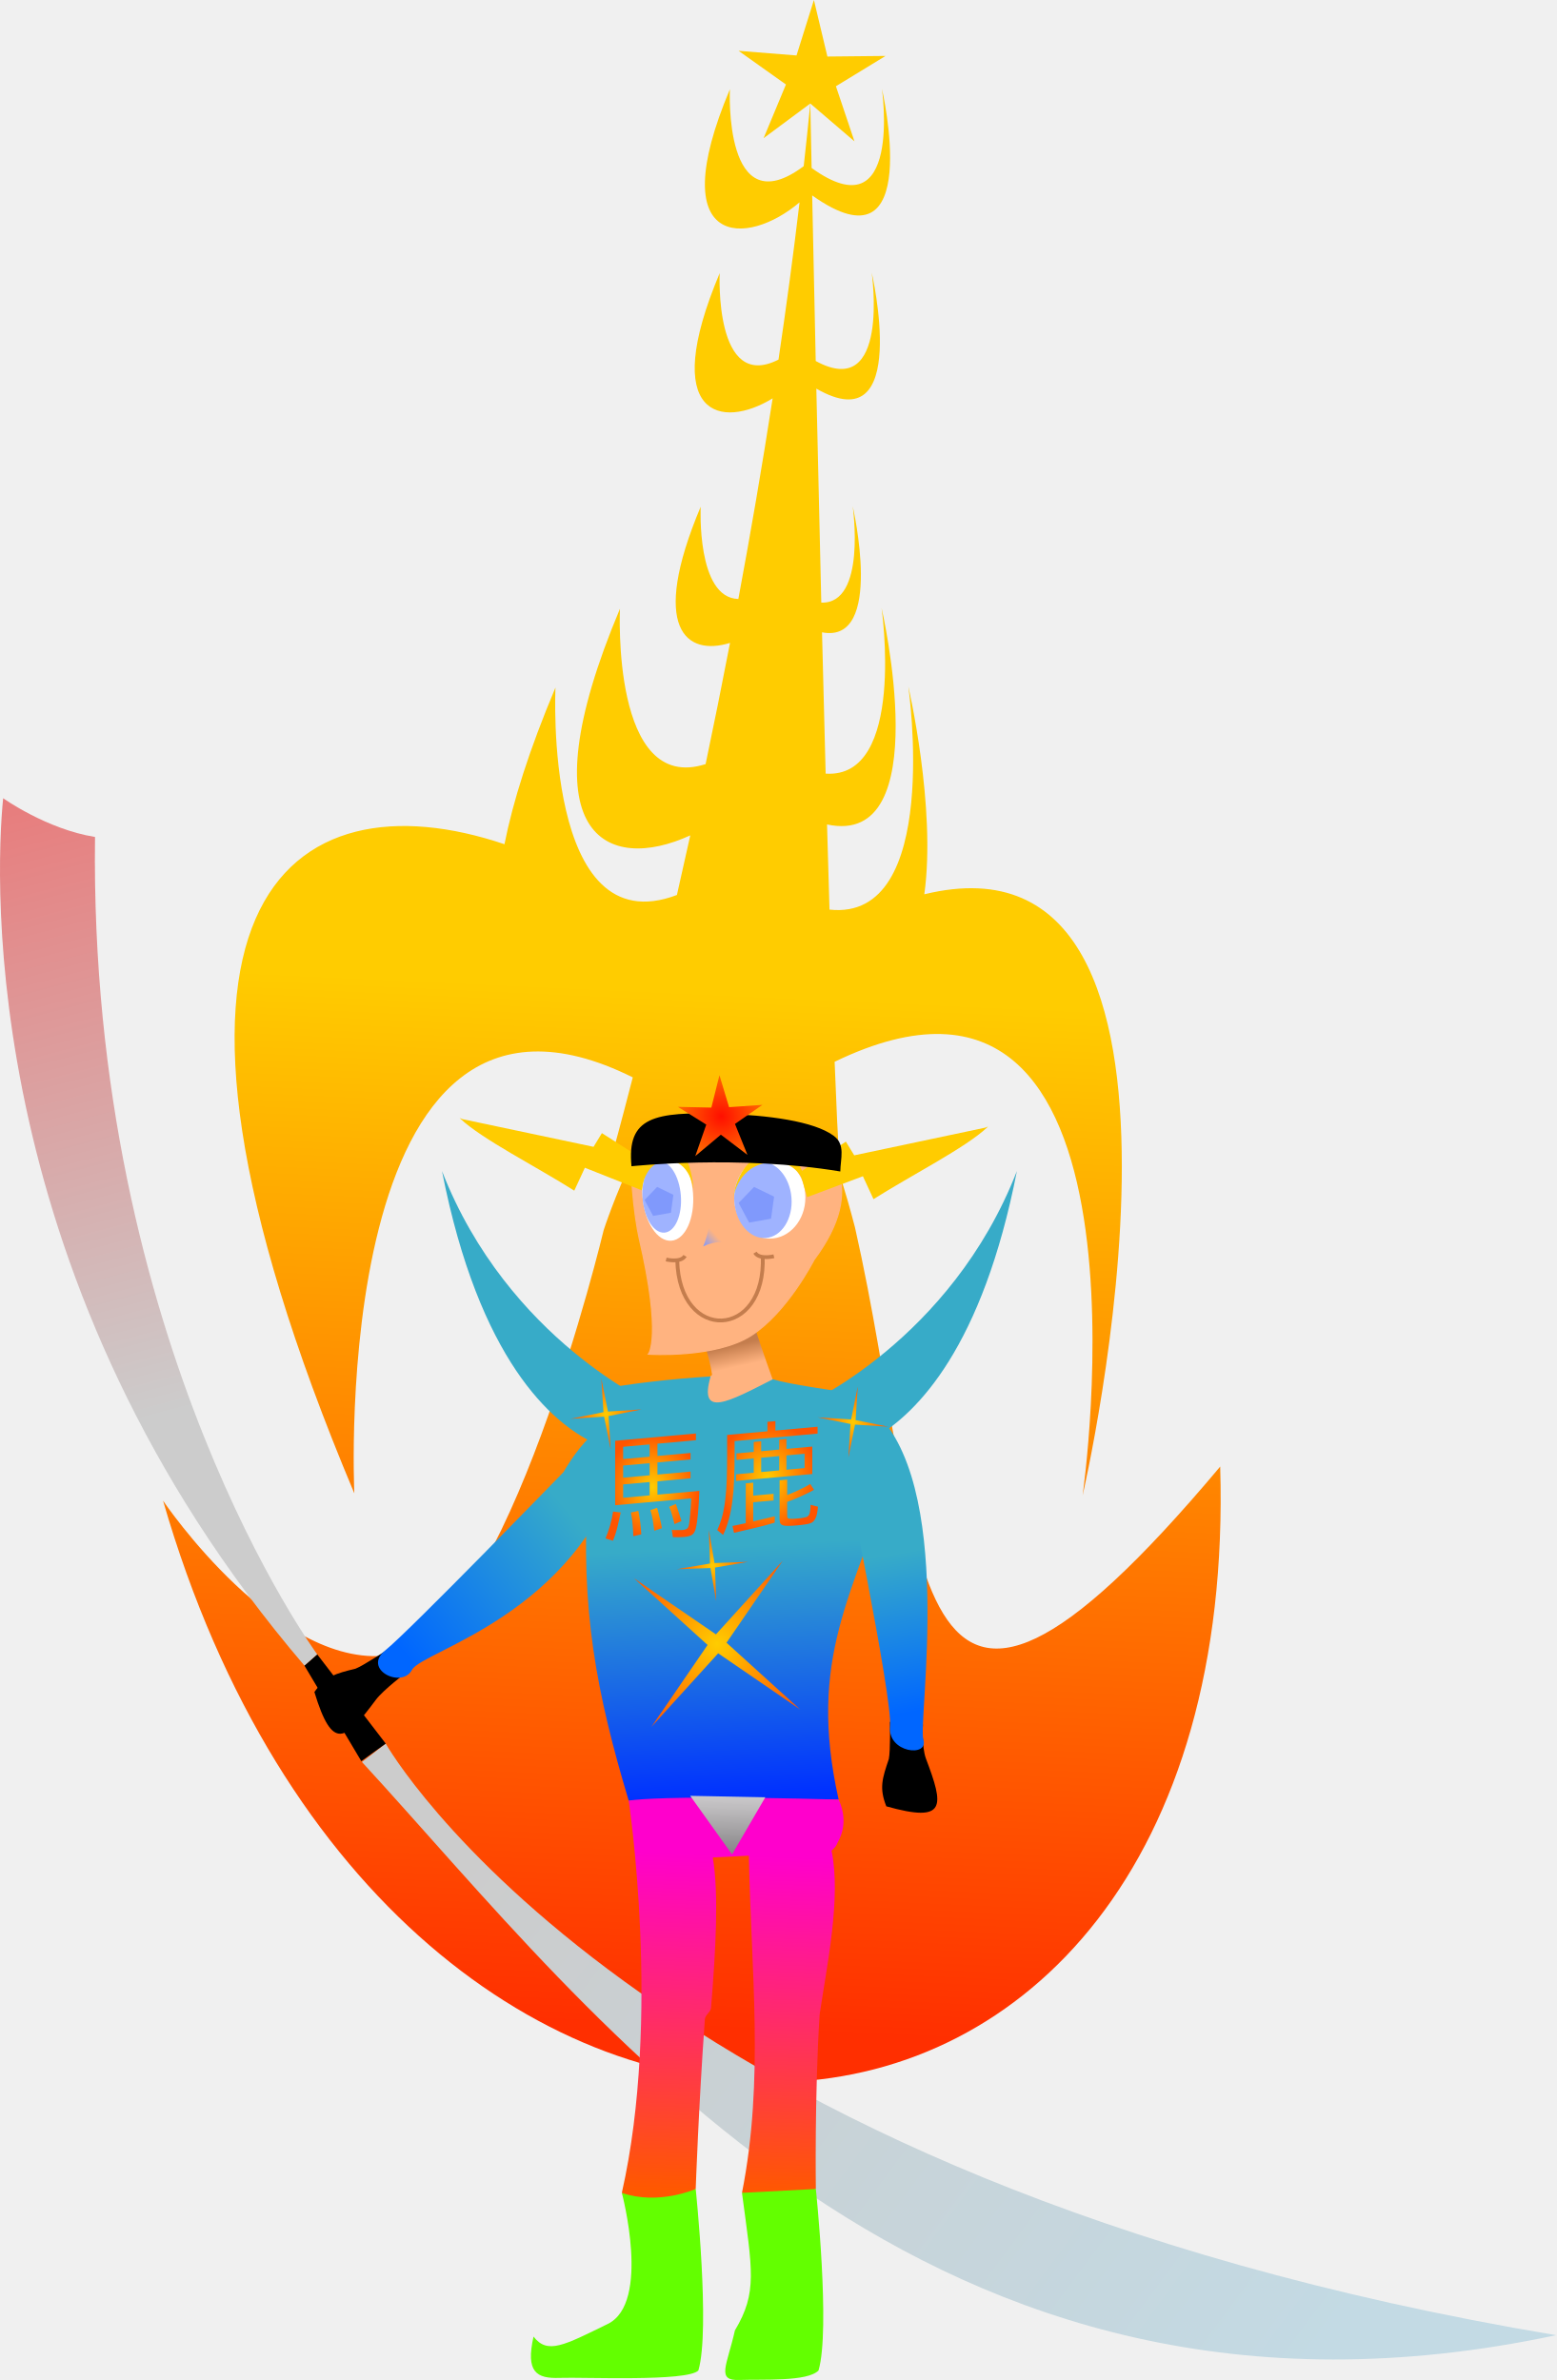
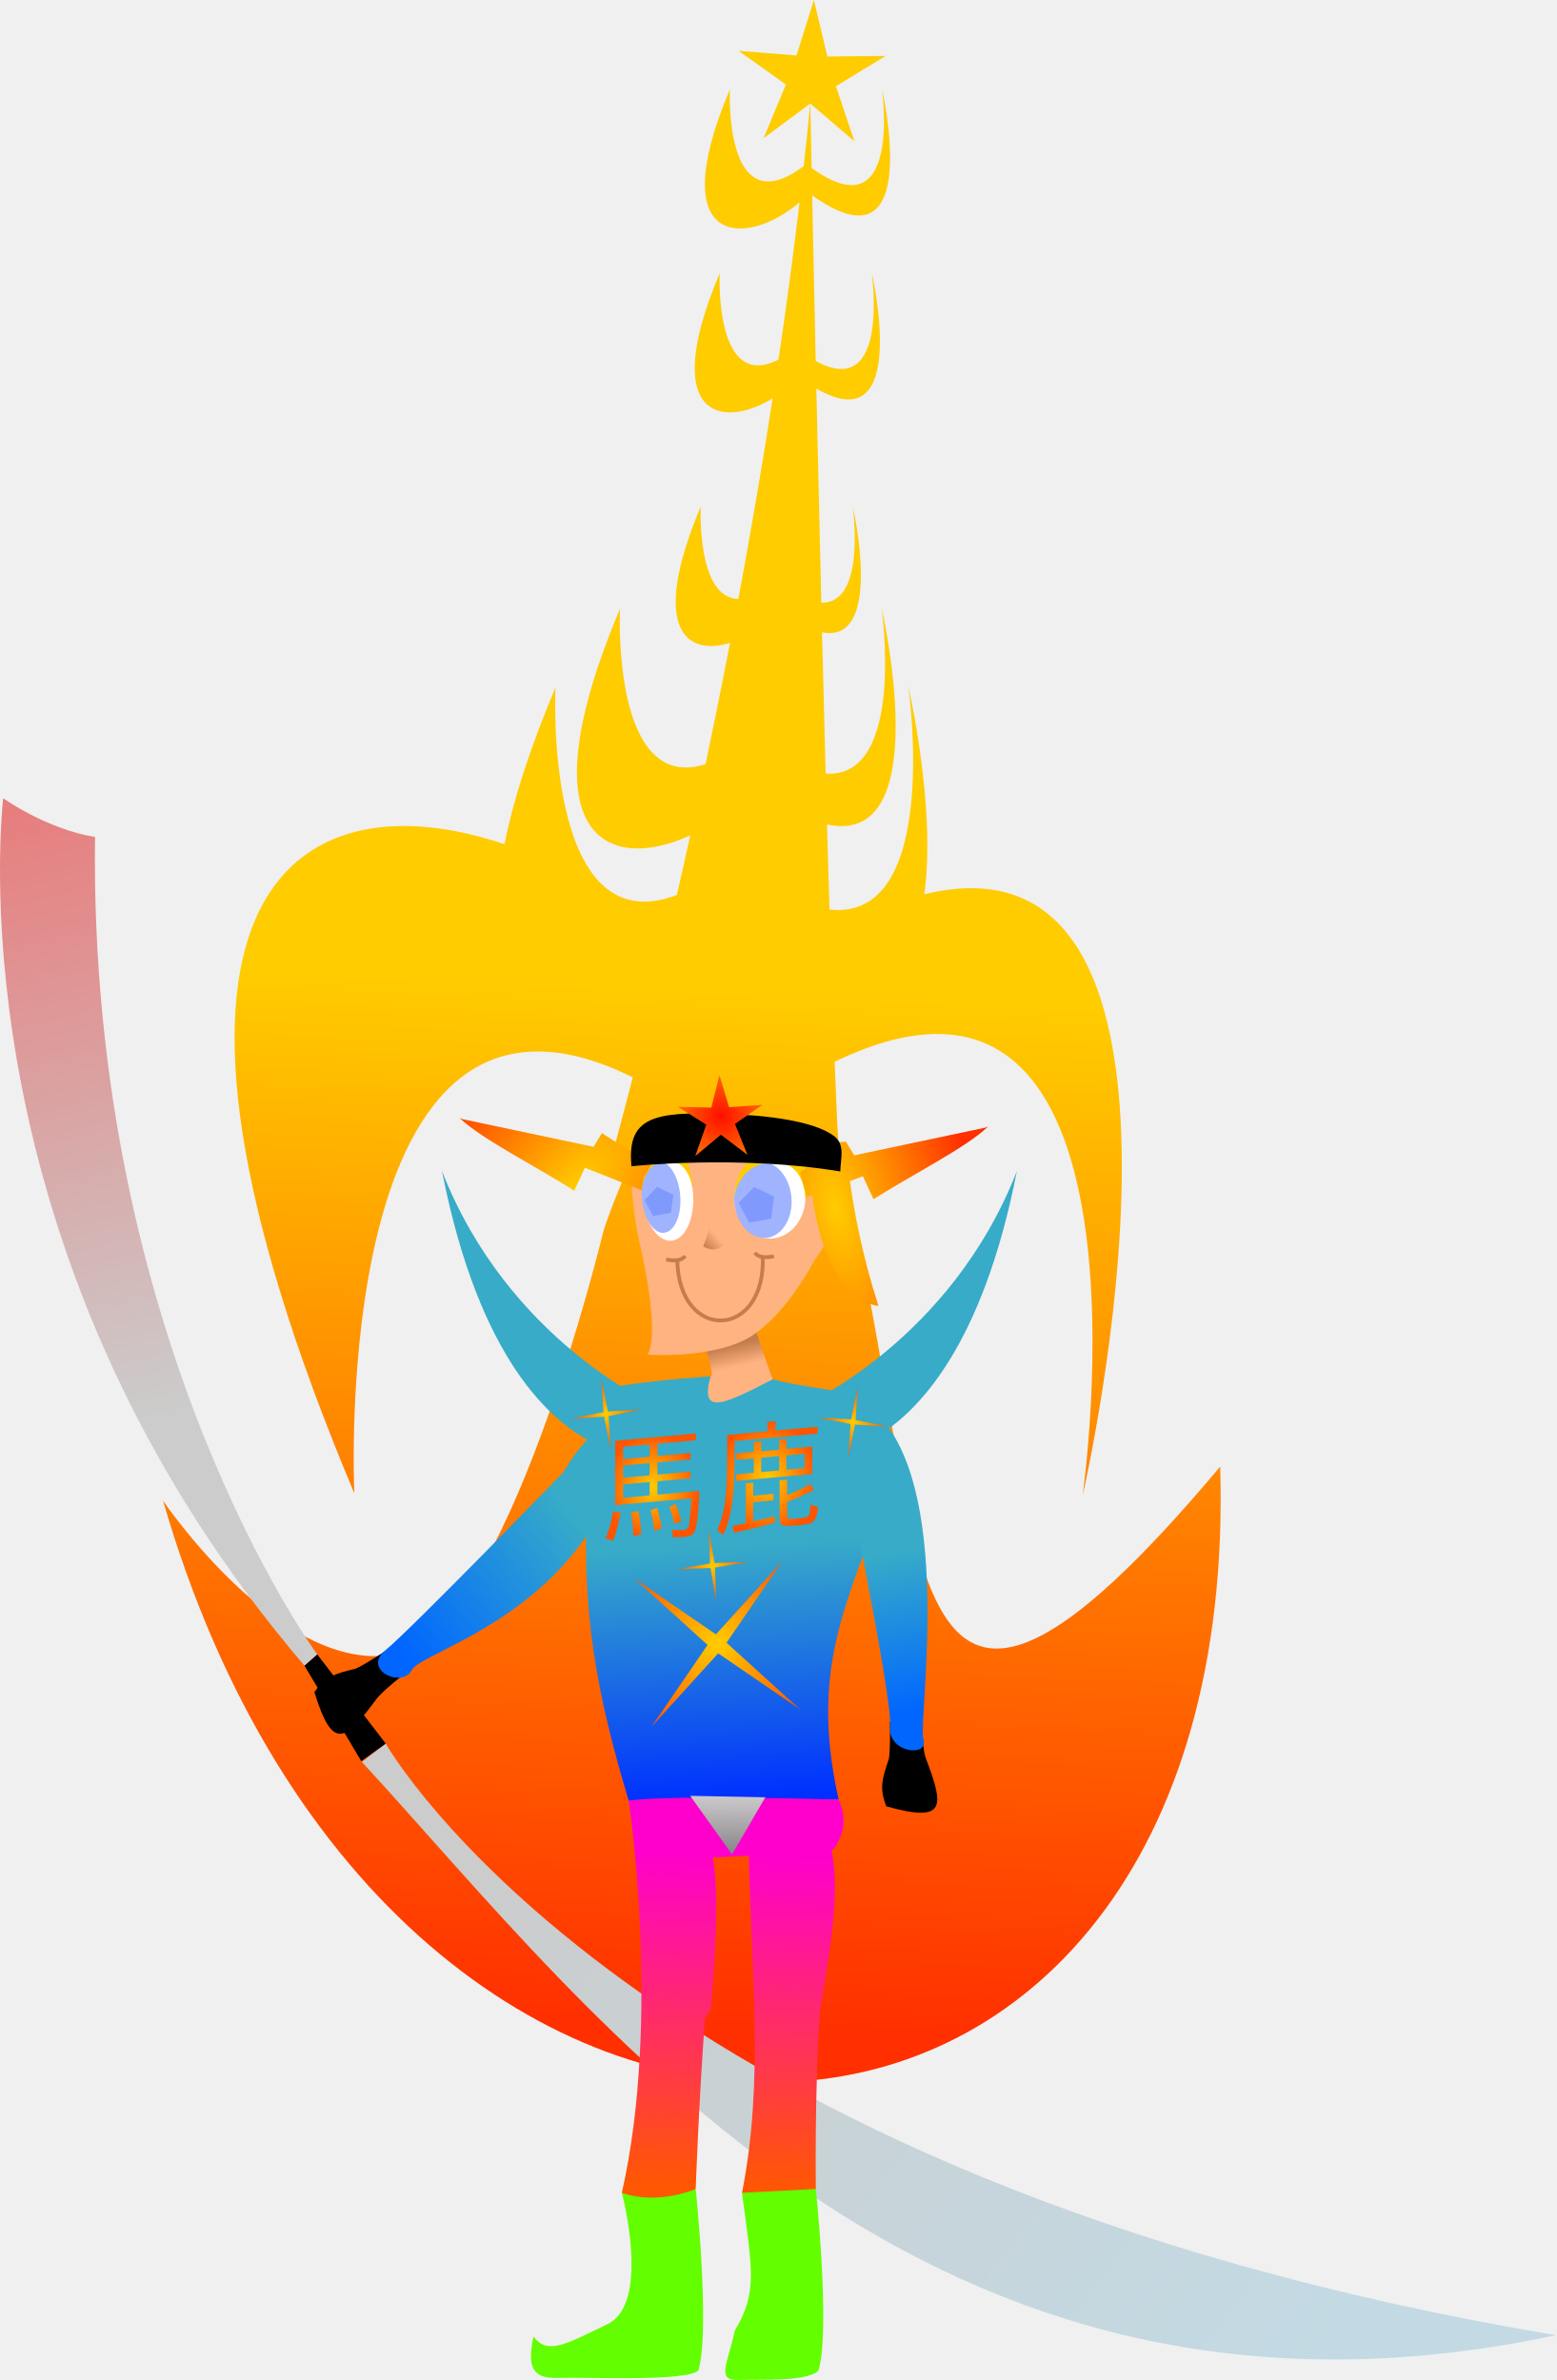
<svg xmlns="http://www.w3.org/2000/svg" xmlns:xlink="http://www.w3.org/1999/xlink" width="1584.684" height="2424.439" viewBox="0 0 419.281 641.466" version="1.1" id="svg8">
  <defs id="defs2">
    <linearGradient id="linearGradient4547">
      <stop style="stop-color:#ffcc00;stop-opacity:1;" offset="0" id="stop4543" />
      <stop style="stop-color:#ff2f00;stop-opacity:1" offset="1" id="stop4545" />
    </linearGradient>
    <linearGradient id="linearGradient4470">
      <stop style="stop-color:#cccccc;stop-opacity:1;" offset="0" id="stop4466" />
      <stop style="stop-color:#e87c7c;stop-opacity:1" offset="1" id="stop4468" />
    </linearGradient>
    <linearGradient id="linearGradient4462">
      <stop style="stop-color:#cccccc;stop-opacity:1" offset="0" id="stop4458" />
      <stop style="stop-color:#c3dae4;stop-opacity:1" offset="1" id="stop4460" />
    </linearGradient>
    <linearGradient id="linearGradient4454">
      <stop style="stop-color:#ff0f00;stop-opacity:1" offset="0" id="stop4450" />
      <stop style="stop-color:#ff6300;stop-opacity:1" offset="1" id="stop4452" />
    </linearGradient>
    <linearGradient id="linearGradient4438">
      <stop style="stop-color:#37abc8;stop-opacity:1;" offset="0" id="stop4434" />
      <stop style="stop-color:#0030ff;stop-opacity:1" offset="1" id="stop4436" />
    </linearGradient>
    <linearGradient id="linearGradient4429">
      <stop style="stop-color:#0066ff;stop-opacity:1;" offset="0" id="stop4425" />
      <stop style="stop-color:#37abc8;stop-opacity:1" offset="1" id="stop4427" />
    </linearGradient>
    <linearGradient id="linearGradient4405">
      <stop style="stop-color:#ffcc00;stop-opacity:1;" offset="0" id="stop4401" />
      <stop style="stop-color:#ff5400;stop-opacity:1" offset="1" id="stop4403" />
    </linearGradient>
    <linearGradient id="linearGradient4397">
      <stop style="stop-color:#0066ff;stop-opacity:1;" offset="0" id="stop4393" />
      <stop style="stop-color:#37abc8;stop-opacity:1" offset="1" id="stop4395" />
    </linearGradient>
    <linearGradient id="linearGradient4385">
      <stop style="stop-color:#c47d4d;stop-opacity:1;" offset="0" id="stop4381" />
      <stop style="stop-color:#ffb380;stop-opacity:1" offset="1" id="stop4383" />
    </linearGradient>
    <linearGradient id="linearGradient4376">
-       <stop style="stop-color:#8099fc;stop-opacity:1" offset="0" id="stop4372" />
+       <stop style="stop-color:#c47d4d;stop-opacity:1" offset="0" id="stop4372" />
      <stop style="stop-color:#ffb380;stop-opacity:1" offset="1" id="stop4374" />
    </linearGradient>
    <linearGradient id="linearGradient4345">
      <stop style="stop-color:#ff00cc;stop-opacity:1;" offset="0" id="stop4341" />
      <stop style="stop-color:#ff5800;stop-opacity:1" offset="1" id="stop4343" />
    </linearGradient>
    <linearGradient id="linearGradient4328">
      <stop style="stop-color:#cccccc;stop-opacity:1;" offset="0" id="stop4324" />
      <stop style="stop-color:#858585;stop-opacity:1" offset="1" id="stop4326" />
    </linearGradient>
    <linearGradient xlink:href="#linearGradient4328" id="linearGradient4330" x1="447.355" y1="288.887" x2="447.15" y2="304.719" gradientUnits="userSpaceOnUse" />
    <linearGradient xlink:href="#linearGradient4345" id="linearGradient4347" x1="1690.017" y1="1151.693" x2="1677.414" y2="1494.853" gradientUnits="userSpaceOnUse" />
    <linearGradient xlink:href="#linearGradient4376" id="linearGradient4378" x1="439.384" y1="140.844" x2="442.796" y2="137.754" gradientUnits="userSpaceOnUse" />
    <linearGradient xlink:href="#linearGradient4385" id="linearGradient4387" x1="1687.839" y1="633.587" x2="1692.755" y2="655.361" gradientUnits="userSpaceOnUse" />
    <linearGradient xlink:href="#linearGradient4397" id="linearGradient4399" x1="359.217" y1="250.965" x2="404.305" y2="213.717" gradientUnits="userSpaceOnUse" />
    <radialGradient xlink:href="#linearGradient4405" id="radialGradient4407" cx="438.644" cy="101.576" fx="438.644" fy="101.576" r="20.881" gradientUnits="userSpaceOnUse" />
    <radialGradient xlink:href="#linearGradient4405" id="radialGradient4415" cx="425.7" cy="205.712" fx="425.7" fy="205.712" r="12.648" gradientTransform="matrix(1,0,0,1.142816,0,-29.37892)" gradientUnits="userSpaceOnUse" />
    <radialGradient xlink:href="#linearGradient4405" id="radialGradient4423" cx="456.723" cy="203.263" fx="456.723" fy="203.263" r="13.572" gradientTransform="matrix(1,0,0,1.129834,0,-26.39048)" gradientUnits="userSpaceOnUse" />
    <linearGradient xlink:href="#linearGradient4429" id="linearGradient4431" x1="494.856" y1="266.521" x2="487.755" y2="224.185" gradientUnits="userSpaceOnUse" />
    <linearGradient xlink:href="#linearGradient4438" id="linearGradient4440" x1="1674.369" y1="838.305" x2="1688.794" y2="1094.677" gradientUnits="userSpaceOnUse" />
    <radialGradient xlink:href="#linearGradient4454" id="radialGradient4456" cx="444.047" cy="97.279" fx="444.047" fy="97.279" r="11.351" gradientTransform="matrix(0.6582434,-0.6620662,0.6901169,0.6861321,84.6225,324.5214)" gradientUnits="userSpaceOnUse" />
    <linearGradient xlink:href="#linearGradient4462" id="linearGradient4464" x1="376.338" y1="302.518" x2="590.815" y2="461.963" gradientUnits="userSpaceOnUse" />
    <linearGradient xlink:href="#linearGradient4470" id="linearGradient4472" x1="294.491" y1="186.243" x2="250.761" y2="20.046" gradientUnits="userSpaceOnUse" />
    <radialGradient xlink:href="#linearGradient4405" id="radialGradient4476" gradientUnits="userSpaceOnUse" cx="438.644" cy="101.576" fx="438.644" fy="101.576" r="20.881" />
    <radialGradient xlink:href="#linearGradient4405" id="radialGradient4480" gradientUnits="userSpaceOnUse" cx="438.644" cy="101.576" fx="438.644" fy="101.576" r="20.881" />
    <linearGradient xlink:href="#linearGradient4547" id="linearGradient4549" x1="1720.204" y1="275.464" x2="1671.526" y2="1329.415" gradientUnits="userSpaceOnUse" />
    <radialGradient xlink:href="#linearGradient4405" id="radialGradient4553" gradientUnits="userSpaceOnUse" cx="438.644" cy="101.576" fx="438.644" fy="101.576" r="20.881" />
+     <radialGradient xlink:href="#linearGradient4547" id="radialGradient915" cx="478.668" cy="128.629" fx="478.668" fy="128.629" r="16.633" gradientTransform="matrix(2.700383,4.317981,-1.909806,1.194356,-571.5399,-2093.034)" gradientUnits="userSpaceOnUse" />
+     <radialGradient xlink:href="#linearGradient4547" id="radialGradient915-3" cx="478.668" cy="128.629" fx="478.668" fy="128.629" r="16.633" gradientTransform="matrix(3.873432,18.85478,-8.339303,1.713185,69.52543,-8014.534)" gradientUnits="userSpaceOnUse" />
+     <radialGradient xlink:href="#linearGradient4547" id="radialGradient954" cx="398.997" cy="142.065" fx="398.997" fy="142.065" r="25.826" gradientTransform="matrix(2.208841,-2.691698,1.309289,1.074419,-662.683,1058.406)" gradientUnits="userSpaceOnUse" />
  </defs>
  <g id="layer1" transform="translate(-249.9089,183.8466)" style="display:inline">
    <path style="fill:url(#linearGradient4549);fill-opacity:1;stroke:none;stroke-width:1px;stroke-linecap:butt;stroke-linejoin:miter;stroke-opacity:1" d="m 1773.391,-737.373 -17.719,56.498 -59.022,-4.736 48.258,34.311 -22.744,54.67 47.545,-35.293 44.965,38.523 -18.873,-56.123 50.533,-30.861 -59.209,0.607 z m -3.682,105.449 c -2.088,21.306 -4.339,42.579 -6.705,63.803 -81.872,61.364 -75.166,-78.359 -75.166,-78.359 -68.728,163.332 17.721,160.601 70.938,115.205 -6.425,54.067 -13.66,107.635 -21.447,160.221 -65.727,33.564 -59.881,-88.104 -59.881,-88.104 -61.757,146.764 1.781,159.447 53.916,127.576 -10.927,70.634 -22.773,139.166 -34.918,204.369 -42.828,-0.917 -38.357,-93.955 -38.357,-93.955 -52.388,124.499 -14.611,152.508 29.881,138.688 -8.279,42.96 -16.627,84.238 -24.865,123.467 -96.309,31 -87.215,-158.258 -87.215,-158.258 -98.006,232.909 -12.639,269.579 71.6,230.859 -4.628,21.038 -9.177,41.319 -13.611,60.734 -136.319,51.769 -123.666,-211.359 -123.666,-211.359 -26.772,63.623 -43.391,116.379 -51.941,159.645 -217.293,-73.354 -407.695,55.751 -152.9,661.268 0,0 -27.826,-578.802 283.547,-423.766 -12.885,50.156 -20.902,78.688 -20.902,78.688 l 21.922,1.621 c -19.207,39.773 -30.658,75.365 -30.658,75.365 0,0 -98.423,412.101 -213.896,432.32 -115.473,20.219 -234.809,-156.781 -234.809,-156.781 235.899,816.209 1100.209,774.51 1076.572,-34.736 -331.026,394.518 -297.406,85.798 -371.935,-243.625 -4.031,-15.371 -9.48,-35.694 -16.721,-57.127 l 1.772,0.131 c 0,0 -1.88,-10.7 -5.783,-111.727 340.009,-164.573 252.519,441.867 252.519,441.867 0,0 160.29,-690.86 -161.184,-612.492 12.326,-88.443 -16.279,-211.73 -16.279,-211.73 0,0 34.61,239.912 -80.264,227.33 -0.794,-26.242 -1.631,-55.09 -2.516,-86.744 112.301,24.174 55.527,-220.541 55.527,-220.541 0,0 25.143,174.27 -56.941,168.764 -1.157,-43.054 -2.393,-91.268 -3.691,-143.945 63.899,12.355 31.246,-128.379 31.246,-128.379 0,0 14.383,99.704 -31.994,98.125 -1.585,-65.329 -3.259,-137.131 -5.049,-217.994 96.74,55.737 56.402,-118.121 56.402,-118.121 0,0 18.973,131.592 -57.025,89.984 -1.158,-52.813 -2.357,-108.9 -3.6,-168.664 115.213,81.922 71.016,-108.643 71.016,-108.643 0,0 21.3,147.702 -71.59,80.686 -0.446,-21.628 -0.889,-43.113 -1.346,-65.664 z" transform="matrix(0.2645833,0,0,0.2645833,0,11.24998)" id="path4315" />
    <path style="fill:url(#linearGradient4387);fill-opacity:1;stroke:none;stroke-width:3.419px;stroke-linecap:butt;stroke-linejoin:miter;stroke-opacity:1" d="m 1705.77,600.906 c -12.439,-0.528 -48.094,18.527 -48.094,18.527 0,0 9.23,24.005 12.025,43.561 -0.717,1.49 -2.451,1.005 -2.828,3.773 -20.562,48.034 60.814,21.91 63.584,3.559 2.082,0.616 2.344,1.35 2.344,1.35 0,0 -1.135,-3.173 -1.857,-5.188 0.045,-0.503 0.042,-0.533 -0.014,-0.035 -4.388,-12.242 -19.161,-53.742 -21.012,-62.994 -0.337,-1.687 -1.845,-2.455 -4.149,-2.553 z" transform="matrix(0.2645833,0,0,0.2645833,0,11.24998)" id="path4612" />
    <path style="fill:#ffb380;fill-opacity:1;stroke:#ffb380;stroke-width:0.324px;stroke-linecap:butt;stroke-linejoin:miter;stroke-opacity:1" d="m 469.236,155.701 c 0,0 -7.186,14.143 -16.894,20.383 -9.708,6.241 -27.715,5.041 -27.715,5.041 0,0 3.731,-4.509 -2.51,-31.32 -1.195,-5.136 -3.21,-21.397 -1.211,-24.992 8.436,-15.17 42.215,-5.591 46.513,-2.975 5.316,3.236 16.84,13.754 1.817,33.862 z" id="path4538" />
    <ellipse style="fill:#ffffff;fill-opacity:1;stroke:none;stroke-width:4.494;stroke-linecap:round;stroke-linejoin:round;stroke-miterlimit:4;stroke-dasharray:none;stroke-opacity:1;paint-order:stroke fill markers" id="ellipse4497" cx="457.331" cy="138.92" rx="9.583" ry="11.064" />
    <ellipse transform="rotate(-4.488559)" ry="10.29" rx="7.717" cy="174.776" cx="443.151" id="path4493" style="fill:#9fb3ff;fill-opacity:1;stroke:none;stroke-width:3.889;stroke-linecap:round;stroke-linejoin:round;stroke-miterlimit:4;stroke-dasharray:none;stroke-opacity:1;paint-order:stroke fill markers" />
-     <path id="path4505" d="m 447.504,138.82 c 0,0 1.357,-9.032 10.469,-9.415 9.112,-0.383 9.404,9.406 9.404,9.406 0,0 0.221,-12.927 -9.246,-12.129 -9.467,0.799 -10.627,12.137 -10.627,12.137 z" style="fill:#ffcc00;fill-opacity:1;stroke:none;stroke-width:1.237px;stroke-linecap:butt;stroke-linejoin:miter;stroke-opacity:1" />
+     <path id="path4505" d="m 447.717,138.82 c 0,0 1.144,-9.032 10.256,-9.415 9.112,-0.383 8.932,9.926 8.932,9.926 0,0 10.71,-11.888 -8.773,-12.648 -10.412,0.586 -10.414,12.137 -10.414,12.137 z" style="fill:#ffcc00;fill-opacity:1;stroke:none;stroke-width:1.237px;stroke-linecap:butt;stroke-linejoin:miter;stroke-opacity:1" />
    <ellipse transform="rotate(-4.488559)" style="fill:#ffffff;fill-opacity:1;stroke:none;stroke-width:4.91;stroke-linecap:round;stroke-linejoin:round;stroke-miterlimit:4;stroke-dasharray:none;stroke-opacity:1;paint-order:stroke fill markers" id="ellipse4499" cx="417.7" cy="171.435" rx="6.821" ry="12.373" />
-     <ellipse transform="rotate(-4.488559)" ry="9.639" rx="5.171" cy="171.852" cx="416.028" id="path4491" style="fill:#9fb3ff;fill-opacity:1;stroke:none;stroke-width:3.773;stroke-linecap:round;stroke-linejoin:round;stroke-miterlimit:4;stroke-dasharray:none;stroke-opacity:1;paint-order:stroke fill markers" />
-     <path style="fill:#ffcc00;fill-opacity:1;stroke:none;stroke-width:1.026px;stroke-linecap:butt;stroke-linejoin:miter;stroke-opacity:1" d="m 422.814,136.969 c 0,0 0.56,-7.81 6.829,-7.97 6.268,-0.16 7.148,7.883 7.148,7.883 0,0 -0.566,-12.325 -7.068,-11.759 -6.503,0.566 -6.908,11.845 -6.908,11.845 z" id="path4509" />
-     <path id="path4511" d="m 373.752,117.489 c 0.059,0.058 0.126,0.117 0.188,0.175 l -0.006,-0.001 0.008,0.003 c 5.869,5.546 20.512,12.941 30.7,19.397 l 2.856,-6.175 15.316,6.081 0.563,-3.414 2.027,-3.505 -13.318,-8.493 -2.252,3.693 -35.325,-7.466 z" style="fill:#ffcc00;fill-opacity:1;stroke:none;stroke-width:1.026px;stroke-linecap:butt;stroke-linejoin:miter;stroke-opacity:1" />
-     <path style="fill:#ffcc00;fill-opacity:1;stroke:none;stroke-width:1.026px;stroke-linecap:butt;stroke-linejoin:miter;stroke-opacity:1" d="m 516.153,119.78 c -0.06,0.058 -0.126,0.117 -0.188,0.175 l 0.006,-0.001 -0.007,0.004 c -5.869,5.546 -20.512,12.941 -30.7,19.397 l -2.856,-6.175 -15.031,5.632 -0.847,-2.965 -1.065,-3.772 12.355,-8.226 2.252,3.693 35.325,-7.466 z" id="path4350" />
+     <ellipse transform="rotate(-4.488559)" ry="9.639" rx="5.171" cy="171.886" cx="415.859" id="path4491" style="fill:#9fb3ff;fill-opacity:1;stroke:none;stroke-width:3.773;stroke-linecap:round;stroke-linejoin:round;stroke-miterlimit:4;stroke-dasharray:none;stroke-opacity:1;paint-order:stroke fill markers" />
+     <path style="fill:#ffcc00;fill-opacity:1;stroke:none;stroke-width:1.026px;stroke-linecap:butt;stroke-linejoin:miter;stroke-opacity:1" d="m 422.814,136.969 c 0,0 0.56,-7.81 6.829,-7.97 6.268,-0.16 6.912,7.978 6.912,7.978 0,0 -0.329,-12.419 -6.832,-11.853 -6.503,0.566 -6.908,11.845 -6.908,11.845 z" id="path4509" />
+     <path id="path4511" d="m 373.752,117.489 c 0.059,0.058 0.126,0.117 0.188,0.175 l -0.006,-0.001 0.008,0.003 c 5.869,5.546 20.512,12.941 30.7,19.397 l 2.856,-6.175 15.316,6.081 0.563,-3.414 2.027,-3.505 -13.318,-8.493 -2.252,3.693 -35.325,-7.466 z" style="fill:url(#radialGradient954);fill-opacity:1;stroke:none;stroke-width:1.026px;stroke-linecap:butt;stroke-linejoin:miter;stroke-opacity:1" />
+     <path style="display:inline;fill:url(#radialGradient915-3);fill-opacity:1;stroke:none;stroke-width:1px;stroke-linecap:butt;stroke-linejoin:miter;stroke-opacity:1" d="M 1006.277 1147.566 L 1003.42 1148.686 L 869.906 1176.904 L 861.396 1162.947 L 823.264 1165.914 C 823.264 1165.914 823.222 1174.544 824.096 1187.779 L 814.699 1194.035 L 818.725 1208.293 L 821.928 1219.498 L 827.133 1217.549 C 833.476 1263.166 850.237 1323.505 894.615 1330.43 C 878.102 1279.236 869.731 1233.787 865.518 1203.166 L 878.738 1198.213 L 889.531 1221.551 C 928.04 1197.148 983.382 1169.198 1005.564 1148.238 L 1005.59 1148.223 L 1005.568 1148.227 C 1005.801 1148.007 1006.052 1147.784 1006.277 1147.566 z " transform="matrix(0.2645833,0,0,0.2645833,249.9089,-183.8466)" id="path907" />
    <path style="display:inline;fill:#000000;fill-opacity:1;stroke:none;stroke-width:0.265px;stroke-linecap:butt;stroke-linejoin:miter;stroke-opacity:1" d="m 420.056,130.487 c 0,0 28.992,-3.13 56.263,1.404 0.049,-3.481 1.433,-7.206 -1.725,-9.575 -5.38,-4.035 -18.004,-5.606 -29.829,-5.982 -18.768,-0.597 -25.994,0.901 -24.708,14.154 z" id="path4345" />
  </g>
  <g id="layer3" style="display:inline" transform="translate(-249.9089,195.0966)">
    <path id="path4346" d="m 347.422,279.792 6.412,-4.952 c 0,0 66.371,117.794 315.356,159.45 C 499.037,470.514 410.032,347.786 347.422,279.792 Z" style="fill:url(#linearGradient4464);fill-opacity:1;stroke:none;stroke-width:0.265px;stroke-linecap:butt;stroke-linejoin:miter;stroke-opacity:1" />
    <path id="path4335" d="m 331.931,253.818 15.326,25.751 6.577,-4.73 -18.459,-24.053 z" style="display:inline;fill:#000000;stroke:none;stroke-width:0.323px;stroke-linecap:butt;stroke-linejoin:miter;stroke-opacity:1" />
    <path style="fill:url(#linearGradient4472);fill-opacity:1;stroke:none;stroke-width:0.265px;stroke-linecap:butt;stroke-linejoin:miter;stroke-opacity:1" d="m 331.931,253.818 3.445,-3.031 c 0,0 -61.6,-83.587 -59.866,-220.303 -13.04,-2.085 -24.748,-10.437 -24.748,-10.437 -2.233,22.033 -6.457,131.234 81.169,233.772 z" id="path4343" />
    <path style="fill:#63ff00;fill-opacity:1;stroke:none;stroke-width:0.265px;stroke-linecap:butt;stroke-linejoin:miter;stroke-opacity:1" d="m 437.361,394.886 -19.904,1.041 c 0,0 7.908,29.63 -3.799,35.341 -11.707,5.711 -16.234,8.307 -19.996,3.403 -2.148,9.56 0.756,11.367 7.071,11.13 6.315,-0.238 34.331,1.076 37.346,-1.996 3.251,-11.003 -0.718,-48.918 -0.718,-48.918 z" id="path4348" />
    <path style="fill:#000000;fill-opacity:1;stroke:none;stroke-width:0.253px;stroke-linecap:butt;stroke-linejoin:miter;stroke-opacity:1" d="m 354.328,249.506 c 0,0 -6.535,4.352 -8.606,5.139 -5.372,1.324 -8.023,2.006 -11.104,6.3 4.932,16.202 8.378,13.082 16.591,2.055 2.08,-2.727 8.163,-7.304 8.163,-7.304 z" id="path4565" />
    <path id="path4642" d="m 401.732,201.678 c 0,0 -41.574,42.881 -47.981,48.004 -6.407,5.123 4.442,10.487 7.157,5.293 2.715,-5.195 44.39,-14.731 56.899,-56.82 -2.688,-20.224 -16.076,3.523 -16.076,3.523 z" style="fill:url(#linearGradient4399);fill-opacity:1;stroke:none;stroke-width:1.029px;stroke-linecap:butt;stroke-linejoin:miter;stroke-opacity:1" />
    <path id="path4327" d="m 489.701,268.984 c 0,0 0.146,7.85 -0.306,10.019 -1.778,5.239 -2.632,7.84 -0.674,12.749 16.307,4.573 15.534,-0.011 10.669,-12.87 -1.177,-3.221 -0.818,-9.156 -0.818,-9.156 z" style="fill:#000000;fill-opacity:1;stroke:none;stroke-width:0.253px;stroke-linecap:butt;stroke-linejoin:miter;stroke-opacity:1" />
    <path style="fill:url(#linearGradient4440);fill-opacity:1;stroke:none;stroke-width:3.419px;stroke-linecap:butt;stroke-linejoin:miter;stroke-opacity:1" d="m 1394.654,455.559 c 37.838,193.317 111.967,256.429 154.736,277.004 -1.433,0.289 -2.811,0.883 -4.135,1.846 -1.525,14.754 -1.071,30.236 -1.965,43.979 -8.037,123.512 8.881,209.501 41.488,318.551 l 213.785,-1.129 c -32.234,-144.774 14.991,-208.431 56.275,-337.289 1.514,-6.727 -9.042,-19.496 -19.463,-31.283 43.56,-25.336 109.695,-92.693 144.728,-271.678 -67.165,172.534 -216.818,238.588 -216.818,238.588 l 14.303,23.398 c -25.145,25.546 -59.496,67.692 -105.174,75.393 -49.401,8.329 -82.808,-36.093 -105.947,-53.656 9.63,2.935 15.455,3.205 15.455,3.205 l 29.549,-48.34 c 0,0 -149.653,-66.054 -216.818,-238.588 z" id="path4617" transform="scale(0.2645833)" />
    <path id="path4623" d="m 409.288,194.649 c 0.521,14.597 21.902,20.98 33.023,23.513 11.122,2.532 28.435,-20.959 40.327,-37.202 -9.246,-1.503 -19.837,-2.885 -24.49,-4.312 -11.958,6.093 -20.075,10.613 -16.768,-0.766 -10.175,0.639 -21.045,1.844 -30.354,3.534 z" style="fill:#37abc8;fill-opacity:1;stroke:none;stroke-width:0.905px;stroke-linecap:butt;stroke-linejoin:miter;stroke-opacity:1" />
    <path style="fill:url(#linearGradient4431);fill-opacity:1;stroke:none;stroke-width:0.905px;stroke-linecap:butt;stroke-linejoin:miter;stroke-opacity:1" d="m 476.815,196.599 c 0,0 13.691,66.394 12.912,73.566 -0.778,7.172 10.522,8.492 8.967,3.578 -1.555,-4.914 9.11,-69.709 -14.108,-89.353 -14.278,-10.864 -7.771,12.209 -7.771,12.209 z" id="path4640" />
    <path style="fill:none;stroke:#c47d4d;stroke-width:1.021;stroke-linecap:butt;stroke-linejoin:miter;stroke-miterlimit:4;stroke-dasharray:none;stroke-opacity:1" d="m 432.387,144.527 c 0.457,22.331 23.977,21.44 23.033,-1.114" id="path4519" />
    <path style="fill:none;stroke:#c47d4d;stroke-width:1.021;stroke-linecap:butt;stroke-linejoin:miter;stroke-miterlimit:4;stroke-dasharray:none;stroke-opacity:1" d="m 458.422,143.492 c 0,0 -3.935,0.984 -5.087,-0.966" id="path4521" />
    <path id="path4322" d="m 429.397,144.364 c 0,0 3.935,0.984 5.087,-0.966" style="fill:none;stroke:#c47d4d;stroke-width:1.021;stroke-linecap:butt;stroke-linejoin:miter;stroke-miterlimit:4;stroke-dasharray:none;stroke-opacity:1" />
    <path d="m 427.054,194.014 v 3.302 l 8.916,-0.809 10e-6,1.75 -8.916,0.809 v 3.269 l 8.916,-0.809 v 1.816 l -8.916,0.809 v 3.599 l 11.294,-1.024 q -0.132,3.38 -0.363,5.977 -0.231,2.597 -0.594,4.116 -0.297,1.216 -0.958,1.705 -0.661,0.488 -2.213,0.63 -0.594,0.054 -1.486,0.069 -0.892,0.015 -1.519,-0.027 l -0.297,-1.954 q 0.693,0.069 1.585,0.054 0.892,0.018 1.486,-0.036 0.561,-0.051 0.925,-0.282 0.396,-0.201 0.561,-0.876 0.132,-0.507 0.231,-1.309 0.099,-0.802 0.165,-1.765 0.099,-1 0.165,-2.095 0.066,-1.096 0.132,-2.191 l -20.507,1.86 -1e-5,-17.37 21.762,-1.974 v 1.816 z m -9.246,14.576 7.133,-0.647 v -3.599 l -7.133,0.647 z m 10e-6,-10.435 7.133,-0.647 v -3.302 l -7.133,0.647 z m 0,5.019 7.133,-0.647 2e-5,-3.269 -7.133,0.647 z m -0.66,9.372 q -0.363,1.816 -0.859,3.809 -0.462,1.99 -1.222,3.809 l -2.014,-0.61 q 0.627,-1.477 1.189,-3.344 0.561,-1.9 0.859,-3.909 z m 3.401,6.395 q -0.033,-1.582 -0.198,-3.185 -0.132,-1.606 -0.462,-3.194 l 2.014,-0.447 q 0.33,1.489 0.528,3.188 0.198,1.699 0.264,3.146 z m 5.647,-1.47 q -0.165,-1.372 -0.396,-2.804 -0.231,-1.432 -0.66,-2.747 l 1.816,-0.627 q 0.198,0.642 0.396,1.417 0.198,0.742 0.363,1.486 0.198,0.742 0.33,1.423 0.132,0.681 0.198,1.171 z m 5.449,-1.782 q -0.264,-1.132 -0.627,-2.354 -0.33,-1.225 -0.793,-2.306 l 1.783,-0.789 q 0.396,1.12 0.826,2.402 0.429,1.282 0.693,2.216 z" style="font-style:normal;font-variant:normal;font-weight:normal;font-stretch:normal;font-size:medium;line-height:1.25;font-family:Caladea;-inkscape-font-specification:Caladea;letter-spacing:0px;word-spacing:0px;fill:url(#radialGradient4415);fill-opacity:1;stroke:none;stroke-width:0.826;stroke-opacity:1" id="path4340" />
    <path d="m 448.237,204.047 10e-6,-1.783 4.755,-0.431 v -3.864 l -4.656,0.422 v -1.75 l 4.656,-0.422 v -2.675 l 2.014,-0.183 v 2.675 l 4.854,-0.44 10e-6,-2.675 1.948,-0.177 -1e-5,2.675 6.968,-0.632 v 7.397 z m -0.396,-10.729 v 3.864 q -1e-5,3.467 -0.132,6.517 -0.099,3.047 -0.462,5.722 -0.33,2.639 -0.958,4.941 -0.594,2.266 -1.552,4.236 l -1.585,-1.309 q 0.859,-1.828 1.387,-3.857 0.528,-2.029 0.793,-4.431 0.297,-2.438 0.396,-5.353 0.099,-2.948 0.099,-6.547 l -1e-5,-5.449 10.864,-0.985 -10e-6,-2.543 2.146,-0.195 v 2.543 l 11.36,-1.03 10e-6,1.849 z m 22.455,17.678 q -0.066,0.898 -0.231,1.771 -0.165,0.874 -0.462,1.429 -0.231,0.45 -0.528,0.741 -0.264,0.321 -0.793,0.501 -0.495,0.21 -1.354,0.321 -0.826,0.141 -2.179,0.264 -1.618,0.147 -2.576,0.135 -0.925,0.018 -1.42,-0.201 -0.495,-0.186 -0.661,-0.634 -0.132,-0.45 -0.132,-1.177 l -10e-6,-10.27 2.047,-0.186 v 4.161 q 0.661,-0.258 1.453,-0.594 0.826,-0.372 1.651,-0.744 0.859,-0.408 1.651,-0.81 0.792,-0.435 1.453,-0.825 l 1.024,1.558 q -1.288,0.744 -3.269,1.65 -1.981,0.906 -3.963,1.614 v 3.732 q 0,0.462 0.198,0.642 0.198,0.213 1.189,0.189 0.363,8e-5 0.693,-0.03 0.363,-0.033 0.727,-0.066 0.363,-0.033 0.66,-0.06 0.33,-0.03 0.66,-0.093 1.057,-0.162 1.354,-0.387 0.33,-0.228 0.495,-0.606 0.165,-0.378 0.231,-1.111 0.099,-0.735 0.099,-1.429 z m -11.657,4.293 q -2.609,0.798 -5.449,1.452 -2.84,0.654 -5.515,1.293 l -0.396,-1.846 q 0.826,-0.174 1.717,-0.354 0.892,-0.18 1.849,-0.399 l -2e-5,-10.732 2.014,-0.183 -10e-6,3.5 5.482,-0.497 v 1.783 l -5.482,0.497 -10e-6,5.152 q 1.486,-0.333 2.972,-0.699 1.486,-0.333 2.84,-0.687 z m 3.17,-18.12 v 3.864 l 4.887,-0.443 v -3.864 z m -6.803,4.481 4.854,-0.44 v -3.864 l -4.854,0.44 z" style="font-style:normal;font-variant:normal;font-weight:normal;font-stretch:normal;font-size:medium;line-height:1.25;font-family:Caladea;-inkscape-font-specification:Caladea;letter-spacing:0px;word-spacing:0px;fill:url(#radialGradient4423);fill-opacity:1;stroke:none;stroke-width:0.826;stroke-opacity:1" id="path4342" />
-     <path style="fill:url(#linearGradient4378);fill-opacity:1;stroke:none;stroke-width:0.736;stroke-linecap:butt;stroke-linejoin:miter;stroke-miterlimit:4;stroke-dasharray:none;stroke-opacity:1" d="m 441.7,131.888 c 0,0 -1.021,6.069 -2.316,8.956 3.876,-1.861 5.777,-0.864 5.777,-0.864" id="path4489" />
+     <path style="fill:url(#linearGradient4378);fill-opacity:1;stroke:none;stroke-width:0.736;stroke-linecap:butt;stroke-linejoin:miter;stroke-miterlimit:4;stroke-dasharray:none;stroke-opacity:1" d="m 441.7,131.888 c 0,0 -1.021,6.069 -2.316,8.956 3.923,2.25 5.777,-0.864 5.777,-0.864" id="path4489" />
    <path style="fill:#5577f7;fill-opacity:0.425;stroke:none;stroke-width:0.527;stroke-linecap:round;stroke-linejoin:bevel;paint-order:markers fill stroke" id="path4310" d="m 432.292,136.29 -1.313,3.763 -3.984,-0.086 -1.149,-3.816 3.274,-2.272 z" transform="matrix(1.199113,-0.2405203,0.2405203,1.199113,-119.7975,67.4847)" />
    <path transform="matrix(1.47544,-0.2959466,0.2959466,1.47544,-219.674,54.2748)" d="m 432.292,136.29 -1.313,3.763 -3.984,-0.086 -1.149,-3.816 3.274,-2.272 z" id="path4314" style="fill:#5577f7;fill-opacity:0.425;stroke:none;stroke-width:0.527;stroke-linecap:round;stroke-linejoin:bevel;paint-order:markers fill stroke" />
    <path style="fill:url(#radialGradient4407);fill-opacity:1;stroke:none;stroke-width:1.265;stroke-linejoin:bevel;stroke-opacity:1;paint-order:markers fill stroke" id="path4362" d="m 439.972,102.904 -1.329,19.552 -1.329,-19.552 -19.552,-1.329 19.552,-1.329 1.329,-19.552 1.329,19.552 19.552,1.329 z" transform="matrix(0.8483341,-1.073591,1.073591,0.8483341,-38.05389,632.7111)" />
    <path style="fill:url(#radialGradient4456);fill-opacity:1;stroke:none;stroke-width:1.045;stroke-linejoin:bevel;stroke-opacity:1;paint-order:markers fill stroke" id="path4364" d="m 450.108,108.325 -6.615,-6.099 -7.415,5.096 3.757,-8.176 -7.138,-5.478 8.936,1.046 3.004,-8.481 1.766,8.822 8.994,0.236 -7.845,4.406 z" transform="rotate(-5.448965,533.1425,99.68684)" />
    <path style="fill:url(#linearGradient4347);fill-opacity:1;stroke:none;stroke-width:1px;stroke-linecap:butt;stroke-linejoin:miter;stroke-opacity:1" d="m 1665.865,1093.785 c -68.695,0.181 -81.086,3.152 -81.086,3.152 0,0 33.475,220.82 -6.988,399.481 37.182,12.974 75.228,-3.936 75.228,-3.936 0,0 2.98,-85.193 9.348,-173.006 0.309,-4.259 5.911,-7.289 6.26,-11.545 4.779,-58.341 8.053,-116.742 1.762,-153.158 11.517,-0.485 24.093,-1.13 36.767,-1.82 2.22,117.672 15.829,228.209 -7.018,343.465 37.182,12.974 75.23,-3.936 75.23,-3.936 0,0 -1.362,-94.945 3.828,-177.586 7.287,-49.576 22.14,-118.914 12.152,-167.106 3.37,-2.792 5.333,-5.513 6.135,-8.15 5.077,-8.744 10.123,-24.08 1.08,-43.832 -58.616,-1.611 -101.474,-2.106 -132.699,-2.023 z" transform="scale(0.2645833)" id="path4329" />
    <path id="path4351" d="m 469.733,394.886 -19.904,1.041 c 2.78,20.955 4.231,26.784 -1.906,37.08 -2.148,9.56 -5.106,13.59 1.209,13.353 6.315,-0.238 18.304,0.518 21.319,-2.555 3.251,-11.003 -0.718,-48.918 -0.718,-48.918 z" style="fill:#63ff00;fill-opacity:1;stroke:none;stroke-width:0.265px;stroke-linecap:butt;stroke-linejoin:miter;stroke-opacity:1" />
    <path style="opacity:0.99;fill:url(#linearGradient4330);fill-opacity:1;stroke:none;stroke-width:0.265px;stroke-linecap:butt;stroke-linejoin:miter;stroke-opacity:1" d="m 435.878,288.923 20.238,0.391 -8.966,15.405 z" id="path4353" />
    <path transform="matrix(-0.06053316,-0.4579555,0.4579555,-0.06053316,393.233,393.067)" d="m 439.972,102.904 -1.329,19.552 -1.329,-19.552 -19.552,-1.329 19.552,-1.329 1.329,-19.552 1.329,19.552 19.552,1.329 z" id="path4474" style="fill:url(#radialGradient4476);fill-opacity:1;stroke:none;stroke-width:1.265;stroke-linejoin:bevel;stroke-opacity:1;paint-order:markers fill stroke" />
    <path style="fill:url(#radialGradient4480);fill-opacity:1;stroke:none;stroke-width:1.265;stroke-linejoin:bevel;stroke-opacity:1;paint-order:markers fill stroke" id="path4478" d="m 439.972,102.904 -1.329,19.552 -1.329,-19.552 -19.552,-1.329 19.552,-1.329 1.329,-19.552 1.329,19.552 19.552,1.329 z" transform="matrix(0.06053316,-0.4579555,-0.4579555,-0.06053316,499.7236,395.2052)" />
    <path transform="matrix(-0.04742996,-0.4594975,-0.4594975,0.04742996,509.3656,423.5887)" d="m 439.972,102.904 -1.329,19.552 -1.329,-19.552 -19.552,-1.329 19.552,-1.329 1.329,-19.552 1.329,19.552 19.552,1.329 z" id="path4551" style="fill:url(#radialGradient4553);fill-opacity:1;stroke:none;stroke-width:1.265;stroke-linejoin:bevel;stroke-opacity:1;paint-order:markers fill stroke" />
  </g>
  <g id="layer2" style="opacity:0.186" transform="translate(-249.9089,183.8466)" />
</svg>
